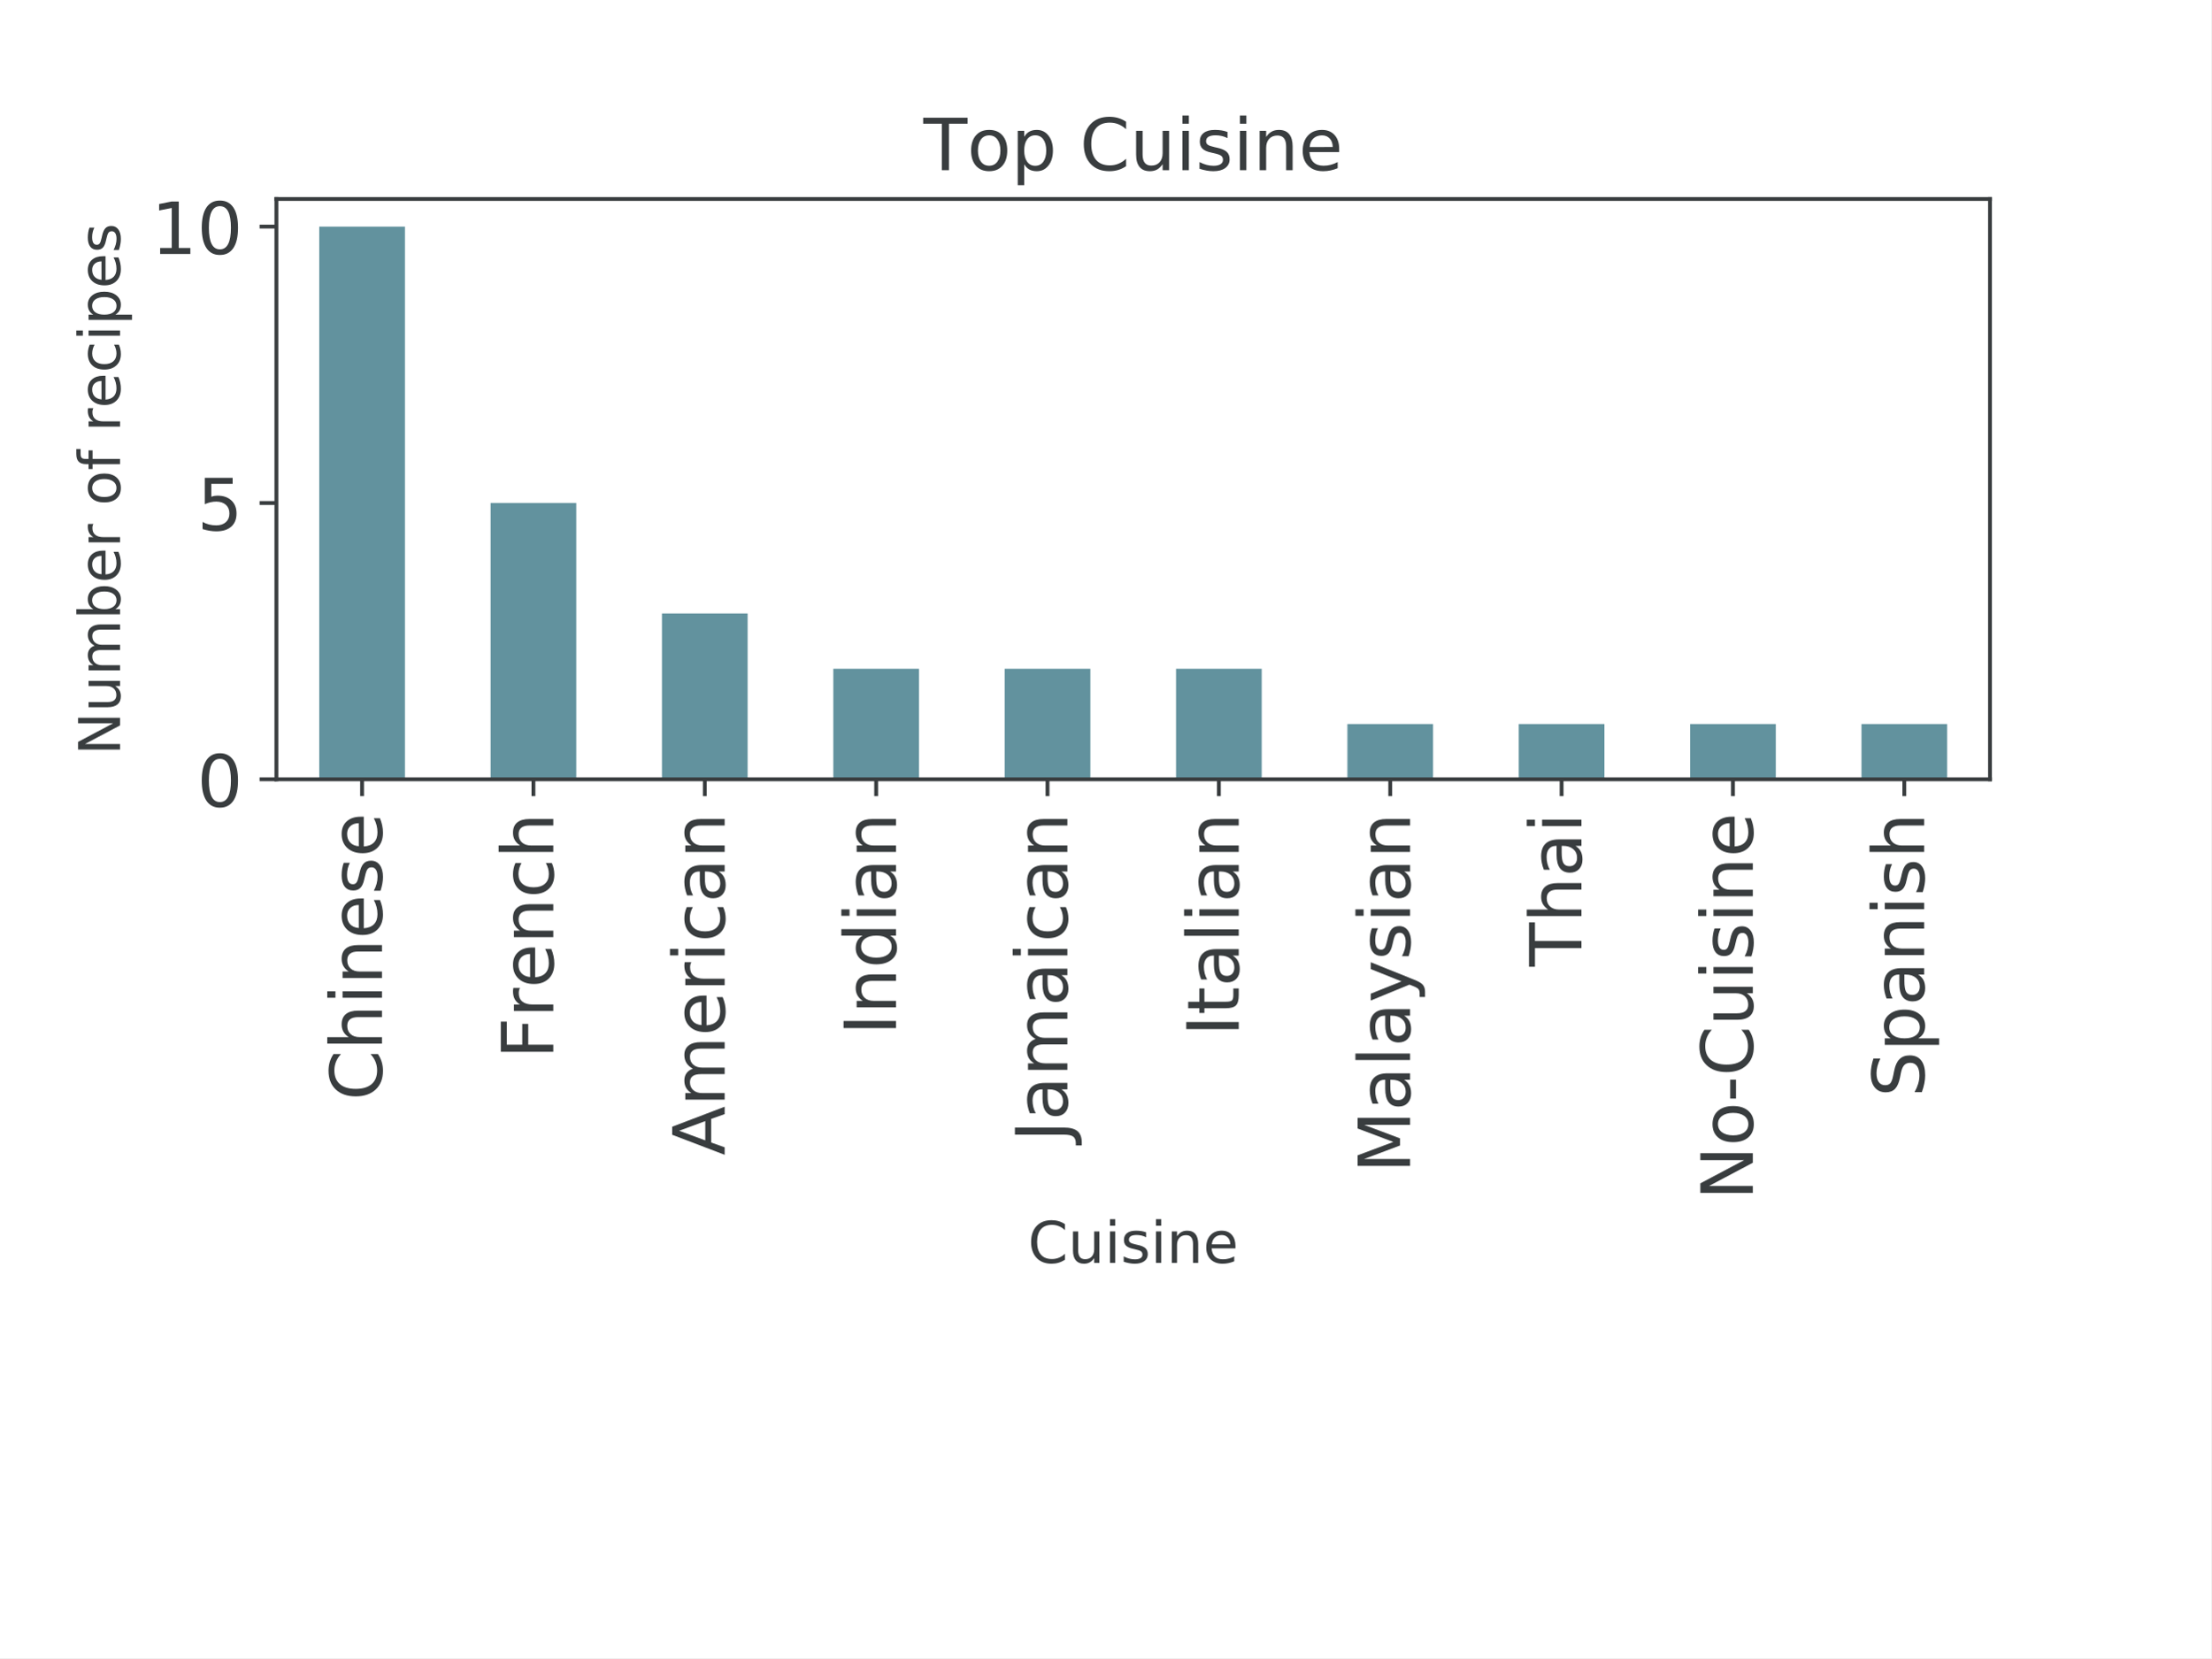
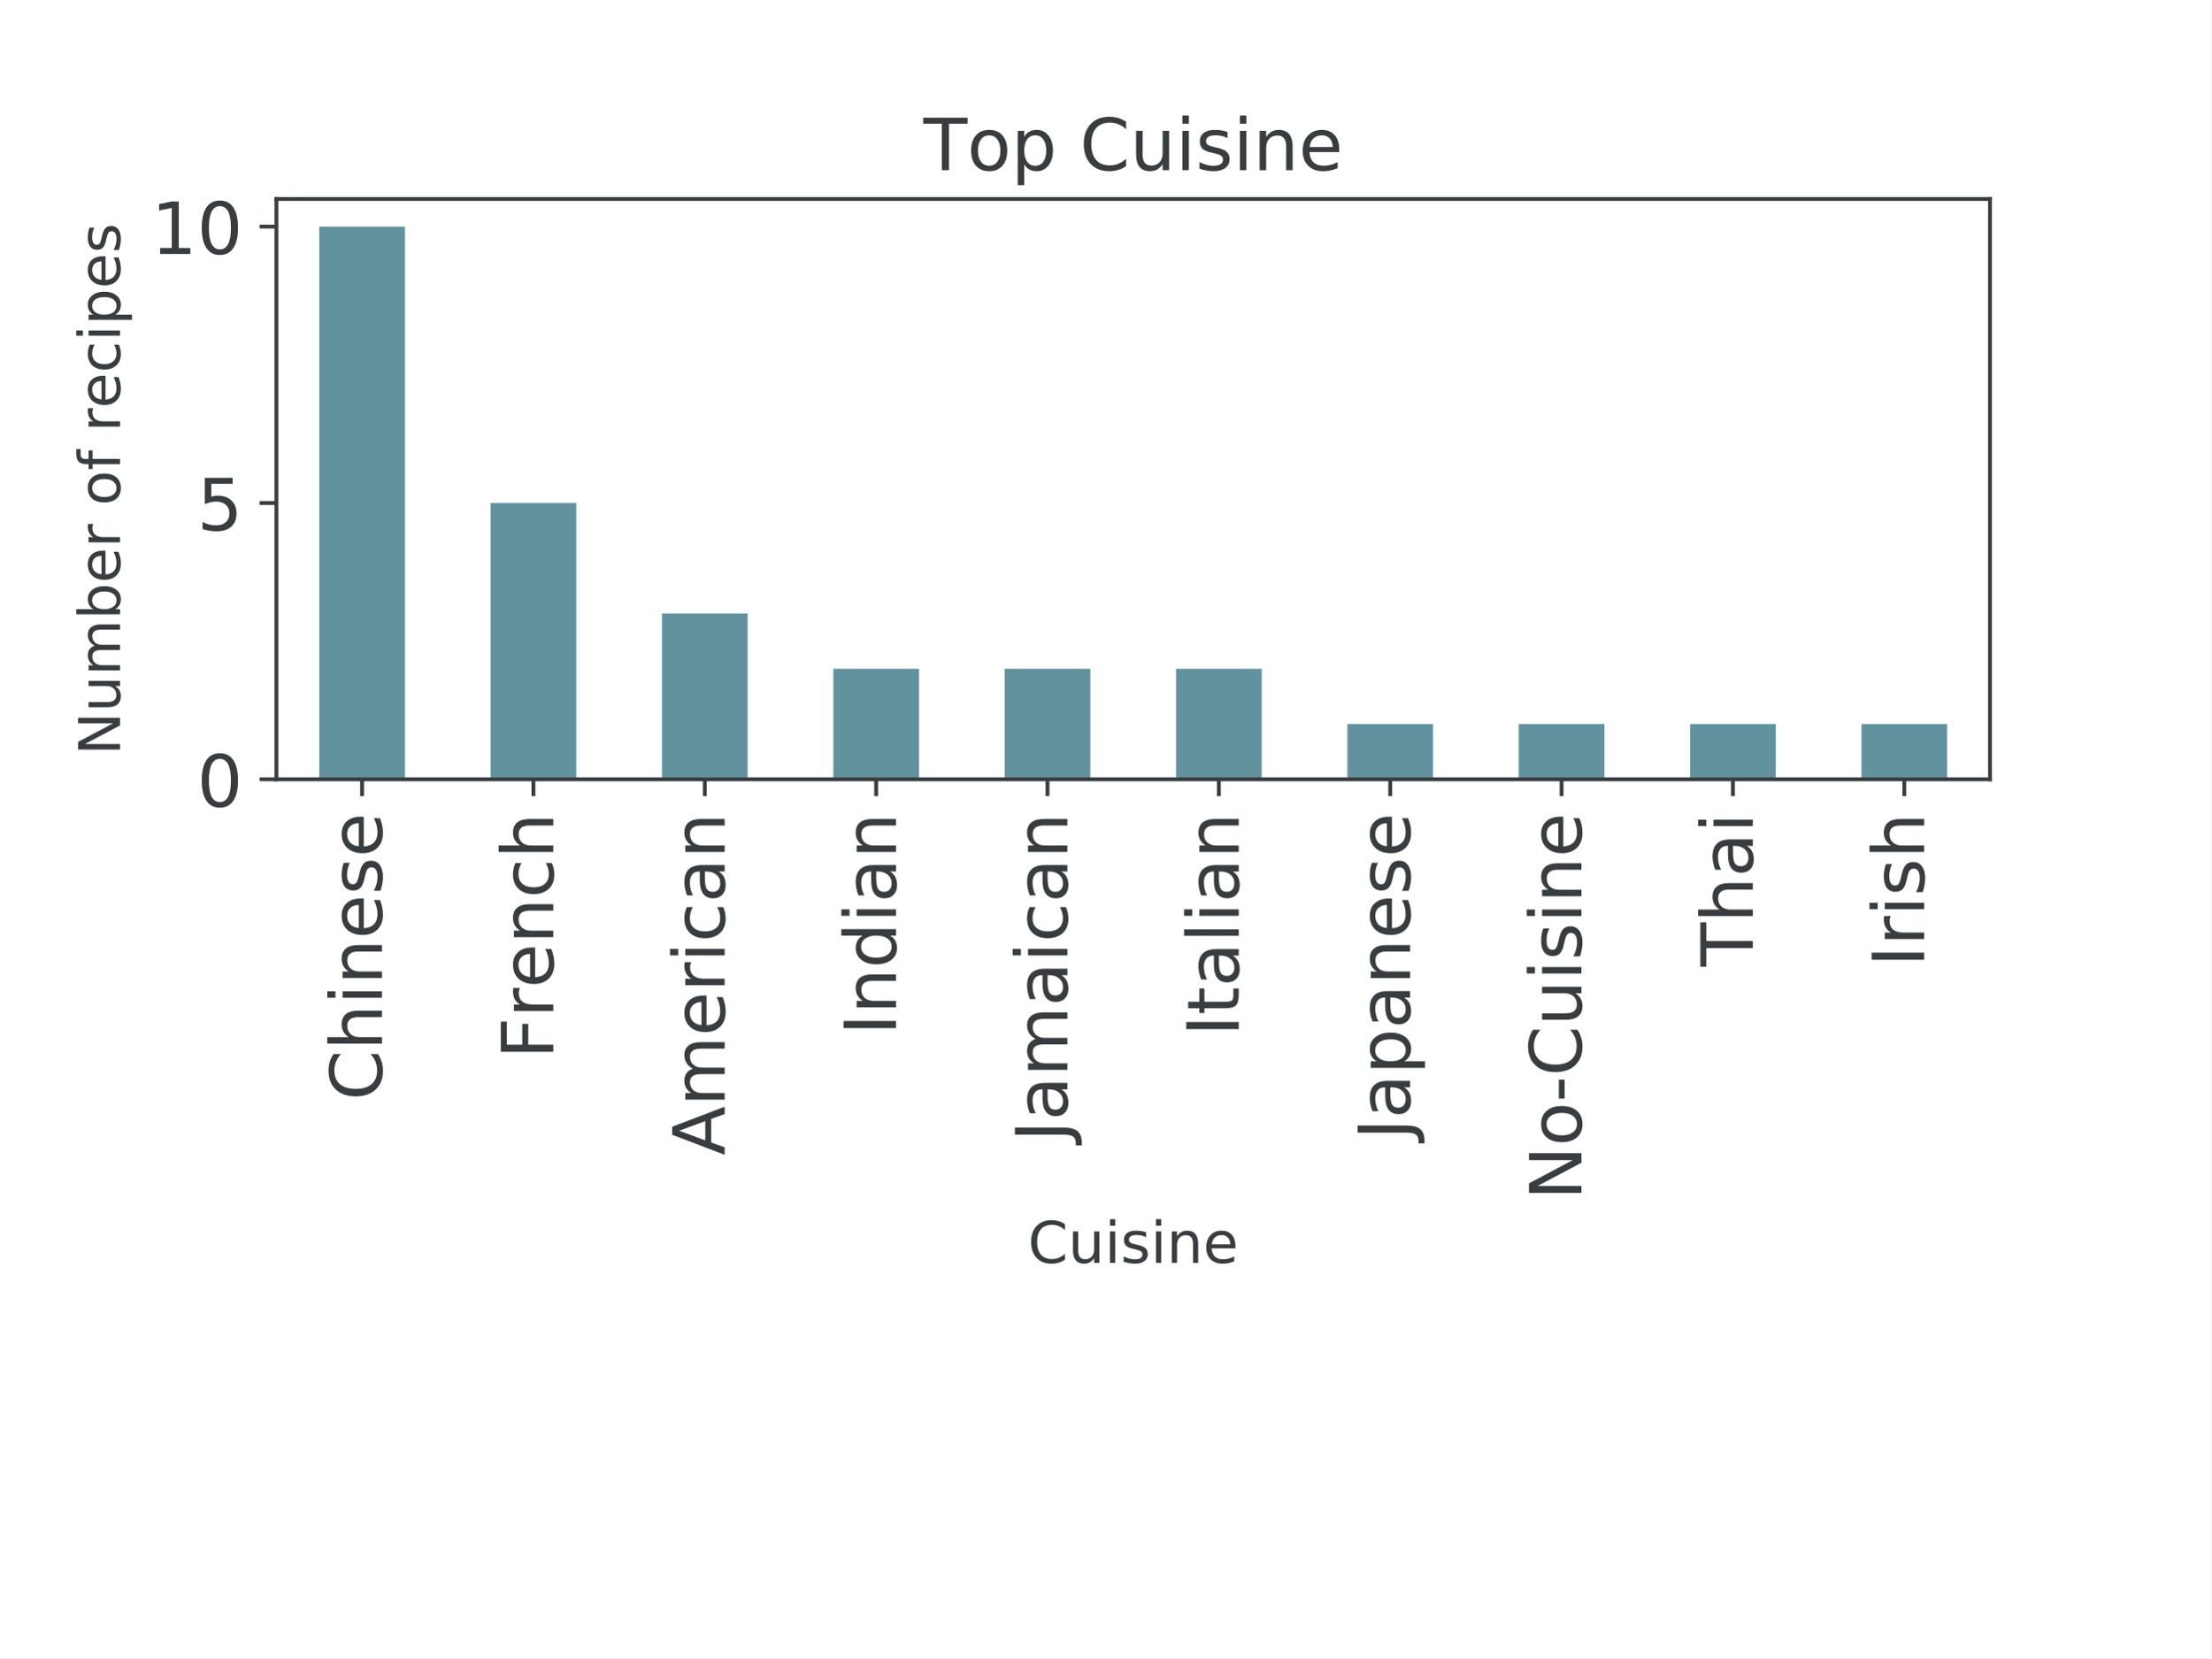
<svg xmlns="http://www.w3.org/2000/svg" xmlns:xlink="http://www.w3.org/1999/xlink" height="345.6pt" version="1.1" viewBox="0 0 460.8 345.6" width="460.8pt">
  <defs>
    <style type="text/css">
*{stroke-linecap:butt;stroke-linejoin:round;}
  </style>
  </defs>
  <g id="figure_1">
    <g id="patch_1">
      <path d="M 0 345.6  L 460.8 345.6  L 460.8 0  L 0 0  z " style="fill:#ffffff;" />
    </g>
    <g id="axes_1">
      <g id="patch_2">
        <path d="M 57.6 162.432  L 414.72 162.432  L 414.72 41.472  L 57.6 41.472  z " style="fill:#ffffff;" />
      </g>
      <g id="patch_3">
-         <path clip-path="url(#pc8b52f3200)" d="M 66.528 162.432  L 84.384 162.432  L 84.384 47.232  L 66.528 47.232  z " style="fill:#62929e;" />
+         <path clip-path="url(#p90fc21fcf1)" d="M 66.528 162.432  L 84.384 162.432  L 84.384 47.232  L 66.528 47.232  z " style="fill:#62929e;" />
      </g>
      <g id="patch_4">
-         <path clip-path="url(#pc8b52f3200)" d="M 102.24 162.432  L 120.096 162.432  L 120.096 104.832  L 102.24 104.832  z " style="fill:#62929e;" />
+         <path clip-path="url(#p90fc21fcf1)" d="M 102.24 162.432  L 120.096 162.432  L 120.096 104.832  L 102.24 104.832  z " style="fill:#62929e;" />
      </g>
      <g id="patch_5">
-         <path clip-path="url(#pc8b52f3200)" d="M 137.952 162.432  L 155.808 162.432  L 155.808 127.872  L 137.952 127.872  z " style="fill:#62929e;" />
+         <path clip-path="url(#p90fc21fcf1)" d="M 137.952 162.432  L 155.808 162.432  L 155.808 127.872  L 137.952 127.872  z " style="fill:#62929e;" />
      </g>
      <g id="patch_6">
-         <path clip-path="url(#pc8b52f3200)" d="M 173.664 162.432  L 191.52 162.432  L 191.52 139.392  L 173.664 139.392  z " style="fill:#62929e;" />
+         <path clip-path="url(#p90fc21fcf1)" d="M 173.664 162.432  L 191.52 162.432  L 191.52 139.392  L 173.664 139.392  z " style="fill:#62929e;" />
      </g>
      <g id="patch_7">
-         <path clip-path="url(#pc8b52f3200)" d="M 209.376 162.432  L 227.232 162.432  L 227.232 139.392  L 209.376 139.392  z " style="fill:#62929e;" />
+         <path clip-path="url(#p90fc21fcf1)" d="M 209.376 162.432  L 227.232 162.432  L 227.232 139.392  L 209.376 139.392  z " style="fill:#62929e;" />
      </g>
      <g id="patch_8">
-         <path clip-path="url(#pc8b52f3200)" d="M 245.088 162.432  L 262.944 162.432  L 262.944 139.392  L 245.088 139.392  z " style="fill:#62929e;" />
+         <path clip-path="url(#p90fc21fcf1)" d="M 245.088 162.432  L 262.944 162.432  L 262.944 139.392  L 245.088 139.392  z " style="fill:#62929e;" />
      </g>
      <g id="patch_9">
-         <path clip-path="url(#pc8b52f3200)" d="M 280.8 162.432  L 298.656 162.432  L 298.656 150.912  L 280.8 150.912  z " style="fill:#62929e;" />
+         <path clip-path="url(#p90fc21fcf1)" d="M 280.8 162.432  L 298.656 162.432  L 298.656 150.912  L 280.8 150.912  z " style="fill:#62929e;" />
      </g>
      <g id="patch_10">
-         <path clip-path="url(#pc8b52f3200)" d="M 316.512 162.432  L 334.368 162.432  L 334.368 150.912  L 316.512 150.912  z " style="fill:#62929e;" />
+         <path clip-path="url(#p90fc21fcf1)" d="M 316.512 162.432  L 334.368 162.432  L 334.368 150.912  L 316.512 150.912  z " style="fill:#62929e;" />
      </g>
      <g id="patch_11">
-         <path clip-path="url(#pc8b52f3200)" d="M 352.224 162.432  L 370.08 162.432  L 370.08 150.912  L 352.224 150.912  z " style="fill:#62929e;" />
+         <path clip-path="url(#p90fc21fcf1)" d="M 352.224 162.432  L 370.08 162.432  L 370.08 150.912  L 352.224 150.912  z " style="fill:#62929e;" />
      </g>
      <g id="patch_12">
-         <path clip-path="url(#pc8b52f3200)" d="M 387.936 162.432  L 405.792 162.432  L 405.792 150.912  L 387.936 150.912  z " style="fill:#62929e;" />
+         <path clip-path="url(#p90fc21fcf1)" d="M 387.936 162.432  L 405.792 162.432  L 405.792 150.912  L 387.936 150.912  z " style="fill:#62929e;" />
      </g>
      <g id="matplotlib.axis_1">
        <g id="xtick_1">
          <g id="line2d_1">
            <defs>
-               <path d="M 0 0  L 0 3.5  " id="m44e8b6ef59" style="stroke:#393d3f;stroke-width:0.8;" />
-             </defs>
-             <g>
-               <use style="fill:#393d3f;stroke:#393d3f;stroke-width:0.8;" x="75.456" xlink:href="#m44e8b6ef59" y="162.432" />
+               <path d="M 0 0  L 0 3.5  " id="m00b65250d8" style="stroke:#393d3f;stroke-width:0.8;" />
+             </defs>
+             <g>
+               <use style="fill:#393d3f;stroke:#393d3f;stroke-width:0.8;" x="75.456" xlink:href="#m00b65250d8" y="162.432" />
            </g>
          </g>
          <g id="text_1">
            <defs>
              <path d="M 64.406 67.281  L 64.406 56.891  Q 59.422 61.531 53.781 63.812  Q 48.141 66.109 41.797 66.109  Q 29.297 66.109 22.656 58.469  Q 16.016 50.828 16.016 36.375  Q 16.016 21.969 22.656 14.328  Q 29.297 6.688 41.797 6.688  Q 48.141 6.688 53.781 8.984  Q 59.422 11.281 64.406 15.922  L 64.406 5.609  Q 59.234 2.094 53.438 0.328  Q 47.656 -1.422 41.219 -1.422  Q 24.656 -1.422 15.125 8.703  Q 5.609 18.844 5.609 36.375  Q 5.609 53.953 15.125 64.078  Q 24.656 74.219 41.219 74.219  Q 47.75 74.219 53.531 72.484  Q 59.328 70.75 64.406 67.281  z " id="DejaVuSans-67" />
              <path d="M 54.891 33.016  L 54.891 0  L 45.906 0  L 45.906 32.719  Q 45.906 40.484 42.875 44.328  Q 39.844 48.188 33.797 48.188  Q 26.516 48.188 22.312 43.547  Q 18.109 38.922 18.109 30.906  L 18.109 0  L 9.078 0  L 9.078 75.984  L 18.109 75.984  L 18.109 46.188  Q 21.344 51.125 25.703 53.562  Q 30.078 56 35.797 56  Q 45.219 56 50.047 50.172  Q 54.891 44.344 54.891 33.016  z " id="DejaVuSans-104" />
              <path d="M 9.422 54.688  L 18.406 54.688  L 18.406 0  L 9.422 0  z M 9.422 75.984  L 18.406 75.984  L 18.406 64.594  L 9.422 64.594  z " id="DejaVuSans-105" />
              <path d="M 54.891 33.016  L 54.891 0  L 45.906 0  L 45.906 32.719  Q 45.906 40.484 42.875 44.328  Q 39.844 48.188 33.797 48.188  Q 26.516 48.188 22.312 43.547  Q 18.109 38.922 18.109 30.906  L 18.109 0  L 9.078 0  L 9.078 54.688  L 18.109 54.688  L 18.109 46.188  Q 21.344 51.125 25.703 53.562  Q 30.078 56 35.797 56  Q 45.219 56 50.047 50.172  Q 54.891 44.344 54.891 33.016  z " id="DejaVuSans-110" />
              <path d="M 56.203 29.594  L 56.203 25.203  L 14.891 25.203  Q 15.484 15.922 20.484 11.062  Q 25.484 6.203 34.422 6.203  Q 39.594 6.203 44.453 7.469  Q 49.312 8.734 54.109 11.281  L 54.109 2.781  Q 49.266 0.734 44.188 -0.344  Q 39.109 -1.422 33.891 -1.422  Q 20.797 -1.422 13.156 6.188  Q 5.516 13.812 5.516 26.812  Q 5.516 40.234 12.766 48.109  Q 20.016 56 32.328 56  Q 43.359 56 49.781 48.891  Q 56.203 41.797 56.203 29.594  z M 47.219 32.234  Q 47.125 39.594 43.094 43.984  Q 39.062 48.391 32.422 48.391  Q 24.906 48.391 20.391 44.141  Q 15.875 39.891 15.188 32.172  z " id="DejaVuSans-101" />
              <path d="M 44.281 53.078  L 44.281 44.578  Q 40.484 46.531 36.375 47.5  Q 32.281 48.484 27.875 48.484  Q 21.188 48.484 17.844 46.438  Q 14.5 44.391 14.5 40.281  Q 14.5 37.156 16.891 35.375  Q 19.281 33.594 26.516 31.984  L 29.594 31.297  Q 39.156 29.25 43.188 25.516  Q 47.219 21.781 47.219 15.094  Q 47.219 7.469 41.188 3.016  Q 35.156 -1.422 24.609 -1.422  Q 20.219 -1.422 15.453 -0.562  Q 10.688 0.297 5.422 2  L 5.422 11.281  Q 10.406 8.688 15.234 7.391  Q 20.062 6.109 24.812 6.109  Q 31.156 6.109 34.562 8.281  Q 37.984 10.453 37.984 14.406  Q 37.984 18.062 35.516 20.016  Q 33.062 21.969 24.703 23.781  L 21.578 24.516  Q 13.234 26.266 9.516 29.906  Q 5.812 33.547 5.812 39.891  Q 5.812 47.609 11.281 51.797  Q 16.75 56 26.812 56  Q 31.781 56 36.172 55.266  Q 40.578 54.547 44.281 53.078  z " id="DejaVuSans-115" />
            </defs>
            <g style="fill:#393d3f;" transform="translate(79.59506 229.3593)rotate(-90)scale(0.15 -0.15)">
              <use xlink:href="#DejaVuSans-67" />
              <use x="69.824" xlink:href="#DejaVuSans-104" />
              <use x="133.203" xlink:href="#DejaVuSans-105" />
              <use x="160.986" xlink:href="#DejaVuSans-110" />
              <use x="224.365" xlink:href="#DejaVuSans-101" />
              <use x="285.889" xlink:href="#DejaVuSans-115" />
              <use x="337.988" xlink:href="#DejaVuSans-101" />
            </g>
          </g>
        </g>
        <g id="xtick_2">
          <g id="line2d_2">
            <g>
-               <use style="fill:#393d3f;stroke:#393d3f;stroke-width:0.8;" x="111.168" xlink:href="#m44e8b6ef59" y="162.432" />
+               <use style="fill:#393d3f;stroke:#393d3f;stroke-width:0.8;" x="111.168" xlink:href="#m00b65250d8" y="162.432" />
            </g>
          </g>
          <g id="text_2">
            <defs>
              <path d="M 9.812 72.906  L 51.703 72.906  L 51.703 64.594  L 19.672 64.594  L 19.672 43.109  L 48.578 43.109  L 48.578 34.812  L 19.672 34.812  L 19.672 0  L 9.812 0  z " id="DejaVuSans-70" />
              <path d="M 41.109 46.297  Q 39.594 47.172 37.812 47.578  Q 36.031 48 33.891 48  Q 26.266 48 22.188 43.047  Q 18.109 38.094 18.109 28.812  L 18.109 0  L 9.078 0  L 9.078 54.688  L 18.109 54.688  L 18.109 46.188  Q 20.953 51.172 25.484 53.578  Q 30.031 56 36.531 56  Q 37.453 56 38.578 55.875  Q 39.703 55.766 41.062 55.516  z " id="DejaVuSans-114" />
              <path d="M 48.781 52.594  L 48.781 44.188  Q 44.969 46.297 41.141 47.344  Q 37.312 48.391 33.406 48.391  Q 24.656 48.391 19.812 42.844  Q 14.984 37.312 14.984 27.297  Q 14.984 17.281 19.812 11.734  Q 24.656 6.203 33.406 6.203  Q 37.312 6.203 41.141 7.25  Q 44.969 8.297 48.781 10.406  L 48.781 2.094  Q 45.016 0.344 40.984 -0.531  Q 36.969 -1.422 32.422 -1.422  Q 20.062 -1.422 12.781 6.344  Q 5.516 14.109 5.516 27.297  Q 5.516 40.672 12.859 48.328  Q 20.219 56 33.016 56  Q 37.156 56 41.109 55.141  Q 45.062 54.297 48.781 52.594  z " id="DejaVuSans-99" />
            </defs>
            <g style="fill:#393d3f;" transform="translate(115.3071 220.6945)rotate(-90)scale(0.15 -0.15)">
              <use xlink:href="#DejaVuSans-70" />
              <use x="57.41" xlink:href="#DejaVuSans-114" />
              <use x="98.492" xlink:href="#DejaVuSans-101" />
              <use x="160.016" xlink:href="#DejaVuSans-110" />
              <use x="223.395" xlink:href="#DejaVuSans-99" />
              <use x="278.375" xlink:href="#DejaVuSans-104" />
            </g>
          </g>
        </g>
        <g id="xtick_3">
          <g id="line2d_3">
            <g>
-               <use style="fill:#393d3f;stroke:#393d3f;stroke-width:0.8;" x="146.88" xlink:href="#m44e8b6ef59" y="162.432" />
+               <use style="fill:#393d3f;stroke:#393d3f;stroke-width:0.8;" x="146.88" xlink:href="#m00b65250d8" y="162.432" />
            </g>
          </g>
          <g id="text_3">
            <defs>
              <path d="M 34.188 63.188  L 20.797 26.906  L 47.609 26.906  z M 28.609 72.906  L 39.797 72.906  L 67.578 0  L 57.328 0  L 50.688 18.703  L 17.828 18.703  L 11.188 0  L 0.781 0  z " id="DejaVuSans-65" />
              <path d="M 52 44.188  Q 55.375 50.25 60.062 53.125  Q 64.75 56 71.094 56  Q 79.641 56 84.281 50.016  Q 88.922 44.047 88.922 33.016  L 88.922 0  L 79.891 0  L 79.891 32.719  Q 79.891 40.578 77.094 44.375  Q 74.312 48.188 68.609 48.188  Q 61.625 48.188 57.562 43.547  Q 53.516 38.922 53.516 30.906  L 53.516 0  L 44.484 0  L 44.484 32.719  Q 44.484 40.625 41.703 44.406  Q 38.922 48.188 33.109 48.188  Q 26.219 48.188 22.156 43.531  Q 18.109 38.875 18.109 30.906  L 18.109 0  L 9.078 0  L 9.078 54.688  L 18.109 54.688  L 18.109 46.188  Q 21.188 51.219 25.484 53.609  Q 29.781 56 35.688 56  Q 41.656 56 45.828 52.969  Q 50 49.953 52 44.188  z " id="DejaVuSans-109" />
              <path d="M 34.281 27.484  Q 23.391 27.484 19.188 25  Q 14.984 22.516 14.984 16.5  Q 14.984 11.719 18.141 8.906  Q 21.297 6.109 26.703 6.109  Q 34.188 6.109 38.703 11.406  Q 43.219 16.703 43.219 25.484  L 43.219 27.484  z M 52.203 31.203  L 52.203 0  L 43.219 0  L 43.219 8.297  Q 40.141 3.328 35.547 0.953  Q 30.953 -1.422 24.312 -1.422  Q 15.922 -1.422 10.953 3.297  Q 6 8.016 6 15.922  Q 6 25.141 12.172 29.828  Q 18.359 34.516 30.609 34.516  L 43.219 34.516  L 43.219 35.406  Q 43.219 41.609 39.141 45  Q 35.062 48.391 27.688 48.391  Q 23 48.391 18.547 47.266  Q 14.109 46.141 10.016 43.891  L 10.016 52.203  Q 14.938 54.109 19.578 55.047  Q 24.219 56 28.609 56  Q 40.484 56 46.344 49.844  Q 52.203 43.703 52.203 31.203  z " id="DejaVuSans-97" />
            </defs>
            <g style="fill:#393d3f;" transform="translate(151.0191 240.8133)rotate(-90)scale(0.15 -0.15)">
              <use xlink:href="#DejaVuSans-65" />
              <use x="68.408" xlink:href="#DejaVuSans-109" />
              <use x="165.82" xlink:href="#DejaVuSans-101" />
              <use x="227.344" xlink:href="#DejaVuSans-114" />
              <use x="268.457" xlink:href="#DejaVuSans-105" />
              <use x="296.24" xlink:href="#DejaVuSans-99" />
              <use x="351.221" xlink:href="#DejaVuSans-97" />
              <use x="412.5" xlink:href="#DejaVuSans-110" />
            </g>
          </g>
        </g>
        <g id="xtick_4">
          <g id="line2d_4">
            <g>
-               <use style="fill:#393d3f;stroke:#393d3f;stroke-width:0.8;" x="182.592" xlink:href="#m44e8b6ef59" y="162.432" />
+               <use style="fill:#393d3f;stroke:#393d3f;stroke-width:0.8;" x="182.592" xlink:href="#m00b65250d8" y="162.432" />
            </g>
          </g>
          <g id="text_4">
            <defs>
              <path d="M 9.812 72.906  L 19.672 72.906  L 19.672 0  L 9.812 0  z " id="DejaVuSans-73" />
              <path d="M 45.406 46.391  L 45.406 75.984  L 54.391 75.984  L 54.391 0  L 45.406 0  L 45.406 8.203  Q 42.578 3.328 38.25 0.953  Q 33.938 -1.422 27.875 -1.422  Q 17.969 -1.422 11.734 6.484  Q 5.516 14.406 5.516 27.297  Q 5.516 40.188 11.734 48.094  Q 17.969 56 27.875 56  Q 33.938 56 38.25 53.625  Q 42.578 51.266 45.406 46.391  z M 14.797 27.297  Q 14.797 17.391 18.875 11.75  Q 22.953 6.109 30.078 6.109  Q 37.203 6.109 41.297 11.75  Q 45.406 17.391 45.406 27.297  Q 45.406 37.203 41.297 42.844  Q 37.203 48.484 30.078 48.484  Q 22.953 48.484 18.875 42.844  Q 14.797 37.203 14.797 27.297  z " id="DejaVuSans-100" />
            </defs>
            <g style="fill:#393d3f;" transform="translate(186.7311 215.7515)rotate(-90)scale(0.15 -0.15)">
              <use xlink:href="#DejaVuSans-73" />
              <use x="29.492" xlink:href="#DejaVuSans-110" />
              <use x="92.871" xlink:href="#DejaVuSans-100" />
              <use x="156.348" xlink:href="#DejaVuSans-105" />
              <use x="184.131" xlink:href="#DejaVuSans-97" />
              <use x="245.41" xlink:href="#DejaVuSans-110" />
            </g>
          </g>
        </g>
        <g id="xtick_5">
          <g id="line2d_5">
            <g>
-               <use style="fill:#393d3f;stroke:#393d3f;stroke-width:0.8;" x="218.304" xlink:href="#m44e8b6ef59" y="162.432" />
+               <use style="fill:#393d3f;stroke:#393d3f;stroke-width:0.8;" x="218.304" xlink:href="#m00b65250d8" y="162.432" />
            </g>
          </g>
          <g id="text_5">
            <defs>
              <path d="M 9.812 72.906  L 19.672 72.906  L 19.672 5.078  Q 19.672 -8.109 14.672 -14.062  Q 9.672 -20.016 -1.422 -20.016  L -5.172 -20.016  L -5.172 -11.719  L -2.094 -11.719  Q 4.438 -11.719 7.125 -8.047  Q 9.812 -4.391 9.812 5.078  z " id="DejaVuSans-74" />
            </defs>
            <g style="fill:#393d3f;" transform="translate(222.4431 237.9656)rotate(-90)scale(0.15 -0.15)">
              <use xlink:href="#DejaVuSans-74" />
              <use x="29.492" xlink:href="#DejaVuSans-97" />
              <use x="90.771" xlink:href="#DejaVuSans-109" />
              <use x="188.184" xlink:href="#DejaVuSans-97" />
              <use x="249.463" xlink:href="#DejaVuSans-105" />
              <use x="277.246" xlink:href="#DejaVuSans-99" />
              <use x="332.227" xlink:href="#DejaVuSans-97" />
              <use x="393.506" xlink:href="#DejaVuSans-110" />
            </g>
          </g>
        </g>
        <g id="xtick_6">
          <g id="line2d_6">
            <g>
-               <use style="fill:#393d3f;stroke:#393d3f;stroke-width:0.8;" x="254.016" xlink:href="#m44e8b6ef59" y="162.432" />
+               <use style="fill:#393d3f;stroke:#393d3f;stroke-width:0.8;" x="254.016" xlink:href="#m00b65250d8" y="162.432" />
            </g>
          </g>
          <g id="text_6">
            <defs>
              <path d="M 18.312 70.219  L 18.312 54.688  L 36.812 54.688  L 36.812 47.703  L 18.312 47.703  L 18.312 18.016  Q 18.312 11.328 20.141 9.422  Q 21.969 7.516 27.594 7.516  L 36.812 7.516  L 36.812 0  L 27.594 0  Q 17.188 0 13.234 3.875  Q 9.281 7.766 9.281 18.016  L 9.281 47.703  L 2.688 47.703  L 2.688 54.688  L 9.281 54.688  L 9.281 70.219  z " id="DejaVuSans-116" />
              <path d="M 9.422 75.984  L 18.406 75.984  L 18.406 0  L 9.422 0  z " id="DejaVuSans-108" />
            </defs>
            <g style="fill:#393d3f;" transform="translate(258.1551 215.9625)rotate(-90)scale(0.15 -0.15)">
              <use xlink:href="#DejaVuSans-73" />
              <use x="29.492" xlink:href="#DejaVuSans-116" />
              <use x="68.701" xlink:href="#DejaVuSans-97" />
              <use x="129.98" xlink:href="#DejaVuSans-108" />
              <use x="157.764" xlink:href="#DejaVuSans-105" />
              <use x="185.547" xlink:href="#DejaVuSans-97" />
              <use x="246.826" xlink:href="#DejaVuSans-110" />
            </g>
          </g>
        </g>
        <g id="xtick_7">
          <g id="line2d_7">
            <g>
-               <use style="fill:#393d3f;stroke:#393d3f;stroke-width:0.8;" x="289.728" xlink:href="#m44e8b6ef59" y="162.432" />
+               <use style="fill:#393d3f;stroke:#393d3f;stroke-width:0.8;" x="289.728" xlink:href="#m00b65250d8" y="162.432" />
            </g>
          </g>
          <g id="text_7">
            <defs>
-               <path d="M 9.812 72.906  L 24.516 72.906  L 43.109 23.297  L 61.812 72.906  L 76.516 72.906  L 76.516 0  L 66.891 0  L 66.891 64.016  L 48.094 14.016  L 38.188 14.016  L 19.391 64.016  L 19.391 0  L 9.812 0  z " id="DejaVuSans-77" />
-               <path d="M 32.172 -5.078  Q 28.375 -14.844 24.75 -17.812  Q 21.141 -20.797 15.094 -20.797  L 7.906 -20.797  L 7.906 -13.281  L 13.188 -13.281  Q 16.891 -13.281 18.938 -11.516  Q 21 -9.766 23.484 -3.219  L 25.094 0.875  L 2.984 54.688  L 12.5 54.688  L 29.594 11.922  L 46.688 54.688  L 56.203 54.688  z " id="DejaVuSans-121" />
-             </defs>
-             <g style="fill:#393d3f;" transform="translate(293.8671 244.4836)rotate(-90)scale(0.15 -0.15)">
-               <use xlink:href="#DejaVuSans-77" />
-               <use x="86.279" xlink:href="#DejaVuSans-97" />
-               <use x="147.559" xlink:href="#DejaVuSans-108" />
-               <use x="175.342" xlink:href="#DejaVuSans-97" />
-               <use x="236.621" xlink:href="#DejaVuSans-121" />
-               <use x="295.801" xlink:href="#DejaVuSans-115" />
-               <use x="347.9" xlink:href="#DejaVuSans-105" />
-               <use x="375.684" xlink:href="#DejaVuSans-97" />
-               <use x="436.963" xlink:href="#DejaVuSans-110" />
+               <path d="M 18.109 8.203  L 18.109 -20.797  L 9.078 -20.797  L 9.078 54.688  L 18.109 54.688  L 18.109 46.391  Q 20.953 51.266 25.266 53.625  Q 29.594 56 35.594 56  Q 45.562 56 51.781 48.094  Q 58.016 40.188 58.016 27.297  Q 58.016 14.406 51.781 6.484  Q 45.562 -1.422 35.594 -1.422  Q 29.594 -1.422 25.266 0.953  Q 20.953 3.328 18.109 8.203  z M 48.688 27.297  Q 48.688 37.203 44.609 42.844  Q 40.531 48.484 33.406 48.484  Q 26.266 48.484 22.188 42.844  Q 18.109 37.203 18.109 27.297  Q 18.109 17.391 22.188 11.75  Q 26.266 6.109 33.406 6.109  Q 40.531 6.109 44.609 11.75  Q 48.688 17.391 48.688 27.297  z " id="DejaVuSans-112" />
+             </defs>
+             <g style="fill:#393d3f;" transform="translate(293.8671 237.5437)rotate(-90)scale(0.15 -0.15)">
+               <use xlink:href="#DejaVuSans-74" />
+               <use x="29.492" xlink:href="#DejaVuSans-97" />
+               <use x="90.771" xlink:href="#DejaVuSans-112" />
+               <use x="154.248" xlink:href="#DejaVuSans-97" />
+               <use x="215.527" xlink:href="#DejaVuSans-110" />
+               <use x="278.906" xlink:href="#DejaVuSans-101" />
+               <use x="340.43" xlink:href="#DejaVuSans-115" />
+               <use x="392.529" xlink:href="#DejaVuSans-101" />
            </g>
          </g>
        </g>
        <g id="xtick_8">
          <g id="line2d_8">
            <g>
-               <use style="fill:#393d3f;stroke:#393d3f;stroke-width:0.8;" x="325.44" xlink:href="#m44e8b6ef59" y="162.432" />
+               <use style="fill:#393d3f;stroke:#393d3f;stroke-width:0.8;" x="325.44" xlink:href="#m00b65250d8" y="162.432" />
            </g>
          </g>
          <g id="text_8">
-             <defs>
-               <path d="M -0.297 72.906  L 61.375 72.906  L 61.375 64.594  L 35.5 64.594  L 35.5 0  L 25.594 0  L 25.594 64.594  L -0.297 64.594  z " id="DejaVuSans-84" />
-             </defs>
-             <g style="fill:#393d3f;" transform="translate(329.5791 201.4593)rotate(-90)scale(0.15 -0.15)">
-               <use xlink:href="#DejaVuSans-84" />
-               <use x="61.084" xlink:href="#DejaVuSans-104" />
-               <use x="124.463" xlink:href="#DejaVuSans-97" />
-               <use x="185.742" xlink:href="#DejaVuSans-105" />
-             </g>
-           </g>
-         </g>
-         <g id="xtick_9">
-           <g id="line2d_9">
-             <g>
-               <use style="fill:#393d3f;stroke:#393d3f;stroke-width:0.8;" x="361.152" xlink:href="#m44e8b6ef59" y="162.432" />
-             </g>
-           </g>
-           <g id="text_9">
            <defs>
              <path d="M 9.812 72.906  L 23.094 72.906  L 55.422 11.922  L 55.422 72.906  L 64.984 72.906  L 64.984 0  L 51.703 0  L 19.391 60.984  L 19.391 0  L 9.812 0  z " id="DejaVuSans-78" />
              <path d="M 30.609 48.391  Q 23.391 48.391 19.188 42.75  Q 14.984 37.109 14.984 27.297  Q 14.984 17.484 19.156 11.844  Q 23.344 6.203 30.609 6.203  Q 37.797 6.203 41.984 11.859  Q 46.188 17.531 46.188 27.297  Q 46.188 37.016 41.984 42.703  Q 37.797 48.391 30.609 48.391  z M 30.609 56  Q 42.328 56 49.016 48.375  Q 55.719 40.766 55.719 27.297  Q 55.719 13.875 49.016 6.219  Q 42.328 -1.422 30.609 -1.422  Q 18.844 -1.422 12.172 6.219  Q 5.516 13.875 5.516 27.297  Q 5.516 40.766 12.172 48.375  Q 18.844 56 30.609 56  z " id="DejaVuSans-111" />
              <path d="M 4.891 31.391  L 31.203 31.391  L 31.203 23.391  L 4.891 23.391  z " id="DejaVuSans-45" />
              <path d="M 8.5 21.578  L 8.5 54.688  L 17.484 54.688  L 17.484 21.922  Q 17.484 14.156 20.5 10.266  Q 23.531 6.391 29.594 6.391  Q 36.859 6.391 41.078 11.031  Q 45.312 15.672 45.312 23.688  L 45.312 54.688  L 54.297 54.688  L 54.297 0  L 45.312 0  L 45.312 8.406  Q 42.047 3.422 37.719 1  Q 33.406 -1.422 27.688 -1.422  Q 18.266 -1.422 13.375 4.438  Q 8.5 10.297 8.5 21.578  z M 31.109 56  z " id="DejaVuSans-117" />
            </defs>
-             <g style="fill:#393d3f;" transform="translate(365.2911 250.1109)rotate(-90)scale(0.15 -0.15)">
+             <g style="fill:#393d3f;" transform="translate(329.5791 250.1109)rotate(-90)scale(0.15 -0.15)">
              <use xlink:href="#DejaVuSans-78" />
              <use x="74.805" xlink:href="#DejaVuSans-111" />
              <use x="136.002" xlink:href="#DejaVuSans-45" />
              <use x="172.086" xlink:href="#DejaVuSans-67" />
              <use x="241.91" xlink:href="#DejaVuSans-117" />
              <use x="305.289" xlink:href="#DejaVuSans-105" />
              <use x="333.072" xlink:href="#DejaVuSans-115" />
              <use x="385.172" xlink:href="#DejaVuSans-105" />
              <use x="412.955" xlink:href="#DejaVuSans-110" />
              <use x="476.334" xlink:href="#DejaVuSans-101" />
            </g>
          </g>
        </g>
+         <g id="xtick_9">
+           <g id="line2d_9">
+             <g>
+               <use style="fill:#393d3f;stroke:#393d3f;stroke-width:0.8;" x="361.152" xlink:href="#m00b65250d8" y="162.432" />
+             </g>
+           </g>
+           <g id="text_9">
+             <defs>
+               <path d="M -0.297 72.906  L 61.375 72.906  L 61.375 64.594  L 35.5 64.594  L 35.5 0  L 25.594 0  L 25.594 64.594  L -0.297 64.594  z " id="DejaVuSans-84" />
+             </defs>
+             <g style="fill:#393d3f;" transform="translate(365.2911 201.4593)rotate(-90)scale(0.15 -0.15)">
+               <use xlink:href="#DejaVuSans-84" />
+               <use x="61.084" xlink:href="#DejaVuSans-104" />
+               <use x="124.463" xlink:href="#DejaVuSans-97" />
+               <use x="185.742" xlink:href="#DejaVuSans-105" />
+             </g>
+           </g>
+         </g>
        <g id="xtick_10">
          <g id="line2d_10">
            <g>
-               <use style="fill:#393d3f;stroke:#393d3f;stroke-width:0.8;" x="396.864" xlink:href="#m44e8b6ef59" y="162.432" />
+               <use style="fill:#393d3f;stroke:#393d3f;stroke-width:0.8;" x="396.864" xlink:href="#m00b65250d8" y="162.432" />
            </g>
          </g>
          <g id="text_10">
-             <defs>
-               <path d="M 53.516 70.516  L 53.516 60.891  Q 47.906 63.578 42.922 64.891  Q 37.938 66.219 33.297 66.219  Q 25.25 66.219 20.875 63.094  Q 16.5 59.969 16.5 54.203  Q 16.5 49.359 19.406 46.891  Q 22.312 44.438 30.422 42.922  L 36.375 41.703  Q 47.406 39.594 52.656 34.297  Q 57.906 29 57.906 20.125  Q 57.906 9.516 50.797 4.047  Q 43.703 -1.422 29.984 -1.422  Q 24.812 -1.422 18.969 -0.25  Q 13.141 0.922 6.891 3.219  L 6.891 13.375  Q 12.891 10.016 18.656 8.297  Q 24.422 6.594 29.984 6.594  Q 38.422 6.594 43.016 9.906  Q 47.609 13.234 47.609 19.391  Q 47.609 24.75 44.312 27.781  Q 41.016 30.812 33.5 32.328  L 27.484 33.5  Q 16.453 35.688 11.516 40.375  Q 6.594 45.062 6.594 53.422  Q 6.594 63.094 13.406 68.656  Q 20.219 74.219 32.172 74.219  Q 37.312 74.219 42.625 73.281  Q 47.953 72.359 53.516 70.516  z " id="DejaVuSans-83" />
-               <path d="M 18.109 8.203  L 18.109 -20.797  L 9.078 -20.797  L 9.078 54.688  L 18.109 54.688  L 18.109 46.391  Q 20.953 51.266 25.266 53.625  Q 29.594 56 35.594 56  Q 45.562 56 51.781 48.094  Q 58.016 40.188 58.016 27.297  Q 58.016 14.406 51.781 6.484  Q 45.562 -1.422 35.594 -1.422  Q 29.594 -1.422 25.266 0.953  Q 20.953 3.328 18.109 8.203  z M 48.688 27.297  Q 48.688 37.203 44.609 42.844  Q 40.531 48.484 33.406 48.484  Q 26.266 48.484 22.188 42.844  Q 18.109 37.203 18.109 27.297  Q 18.109 17.391 22.188 11.75  Q 26.266 6.109 33.406 6.109  Q 40.531 6.109 44.609 11.75  Q 48.688 17.391 48.688 27.297  z " id="DejaVuSans-112" />
-             </defs>
-             <g style="fill:#393d3f;" transform="translate(401.0031 228.6633)rotate(-90)scale(0.15 -0.15)">
-               <use xlink:href="#DejaVuSans-83" />
-               <use x="63.477" xlink:href="#DejaVuSans-112" />
-               <use x="126.953" xlink:href="#DejaVuSans-97" />
-               <use x="188.232" xlink:href="#DejaVuSans-110" />
-               <use x="251.611" xlink:href="#DejaVuSans-105" />
-               <use x="279.395" xlink:href="#DejaVuSans-115" />
-               <use x="331.494" xlink:href="#DejaVuSans-104" />
+             <g style="fill:#393d3f;" transform="translate(401.0031 201.5109)rotate(-90)scale(0.15 -0.15)">
+               <use xlink:href="#DejaVuSans-73" />
+               <use x="29.492" xlink:href="#DejaVuSans-114" />
+               <use x="70.605" xlink:href="#DejaVuSans-105" />
+               <use x="98.389" xlink:href="#DejaVuSans-115" />
+               <use x="150.488" xlink:href="#DejaVuSans-104" />
            </g>
          </g>
        </g>
        <g id="text_11">
          <g style="fill:#393d3f;" transform="translate(214.2141 263.229)scale(0.12 -0.12)">
            <use xlink:href="#DejaVuSans-67" />
            <use x="69.824" xlink:href="#DejaVuSans-117" />
            <use x="133.203" xlink:href="#DejaVuSans-105" />
            <use x="160.986" xlink:href="#DejaVuSans-115" />
            <use x="213.086" xlink:href="#DejaVuSans-105" />
            <use x="240.869" xlink:href="#DejaVuSans-110" />
            <use x="304.248" xlink:href="#DejaVuSans-101" />
          </g>
        </g>
      </g>
      <g id="matplotlib.axis_2">
        <g id="ytick_1">
          <g id="line2d_11">
            <defs>
-               <path d="M 0 0  L -3.5 0  " id="meabc1ac03a" style="stroke:#393d3f;stroke-width:0.8;" />
-             </defs>
-             <g>
-               <use style="fill:#393d3f;stroke:#393d3f;stroke-width:0.8;" x="57.6" xlink:href="#meabc1ac03a" y="162.432" />
+               <path d="M 0 0  L -3.5 0  " id="m08451dfa76" style="stroke:#393d3f;stroke-width:0.8;" />
+             </defs>
+             <g>
+               <use style="fill:#393d3f;stroke:#393d3f;stroke-width:0.8;" x="57.6" xlink:href="#m08451dfa76" y="162.432" />
            </g>
          </g>
          <g id="text_12">
            <defs>
              <path d="M 31.781 66.406  Q 24.172 66.406 20.328 58.906  Q 16.5 51.422 16.5 36.375  Q 16.5 21.391 20.328 13.891  Q 24.172 6.391 31.781 6.391  Q 39.453 6.391 43.281 13.891  Q 47.125 21.391 47.125 36.375  Q 47.125 51.422 43.281 58.906  Q 39.453 66.406 31.781 66.406  z M 31.781 74.219  Q 44.047 74.219 50.516 64.516  Q 56.984 54.828 56.984 36.375  Q 56.984 17.969 50.516 8.266  Q 44.047 -1.422 31.781 -1.422  Q 19.531 -1.422 13.062 8.266  Q 6.594 17.969 6.594 36.375  Q 6.594 54.828 13.062 64.516  Q 19.531 74.219 31.781 74.219  z " id="DejaVuSans-48" />
            </defs>
            <g style="fill:#393d3f;" transform="translate(41.05625 168.1308)scale(0.15 -0.15)">
              <use xlink:href="#DejaVuSans-48" />
            </g>
          </g>
        </g>
        <g id="ytick_2">
          <g id="line2d_12">
            <g>
-               <use style="fill:#393d3f;stroke:#393d3f;stroke-width:0.8;" x="57.6" xlink:href="#meabc1ac03a" y="104.832" />
+               <use style="fill:#393d3f;stroke:#393d3f;stroke-width:0.8;" x="57.6" xlink:href="#m08451dfa76" y="104.832" />
            </g>
          </g>
          <g id="text_13">
            <defs>
              <path d="M 10.797 72.906  L 49.516 72.906  L 49.516 64.594  L 19.828 64.594  L 19.828 46.734  Q 21.969 47.469 24.109 47.828  Q 26.266 48.188 28.422 48.188  Q 40.625 48.188 47.75 41.5  Q 54.891 34.812 54.891 23.391  Q 54.891 11.625 47.562 5.094  Q 40.234 -1.422 26.906 -1.422  Q 22.312 -1.422 17.547 -0.641  Q 12.797 0.141 7.719 1.703  L 7.719 11.625  Q 12.109 9.234 16.797 8.062  Q 21.484 6.891 26.703 6.891  Q 35.156 6.891 40.078 11.328  Q 45.016 15.766 45.016 23.391  Q 45.016 31 40.078 35.438  Q 35.156 39.891 26.703 39.891  Q 22.75 39.891 18.812 39.016  Q 14.891 38.141 10.797 36.281  z " id="DejaVuSans-53" />
            </defs>
            <g style="fill:#393d3f;" transform="translate(41.05625 110.5308)scale(0.15 -0.15)">
              <use xlink:href="#DejaVuSans-53" />
            </g>
          </g>
        </g>
        <g id="ytick_3">
          <g id="line2d_13">
            <g>
-               <use style="fill:#393d3f;stroke:#393d3f;stroke-width:0.8;" x="57.6" xlink:href="#meabc1ac03a" y="47.232" />
+               <use style="fill:#393d3f;stroke:#393d3f;stroke-width:0.8;" x="57.6" xlink:href="#m08451dfa76" y="47.232" />
            </g>
          </g>
          <g id="text_14">
            <defs>
              <path d="M 12.406 8.297  L 28.516 8.297  L 28.516 63.922  L 10.984 60.406  L 10.984 69.391  L 28.422 72.906  L 38.281 72.906  L 38.281 8.297  L 54.391 8.297  L 54.391 0  L 12.406 0  z " id="DejaVuSans-49" />
            </defs>
            <g style="fill:#393d3f;" transform="translate(31.5125 52.93083)scale(0.15 -0.15)">
              <use xlink:href="#DejaVuSans-49" />
              <use x="63.623" xlink:href="#DejaVuSans-48" />
            </g>
          </g>
        </g>
        <g id="text_15">
          <defs>
            <path d="M 48.688 27.297  Q 48.688 37.203 44.609 42.844  Q 40.531 48.484 33.406 48.484  Q 26.266 48.484 22.188 42.844  Q 18.109 37.203 18.109 27.297  Q 18.109 17.391 22.188 11.75  Q 26.266 6.109 33.406 6.109  Q 40.531 6.109 44.609 11.75  Q 48.688 17.391 48.688 27.297  z M 18.109 46.391  Q 20.953 51.266 25.266 53.625  Q 29.594 56 35.594 56  Q 45.562 56 51.781 48.094  Q 58.016 40.188 58.016 27.297  Q 58.016 14.406 51.781 6.484  Q 45.562 -1.422 35.594 -1.422  Q 29.594 -1.422 25.266 0.953  Q 20.953 3.328 18.109 8.203  L 18.109 0  L 9.078 0  L 9.078 75.984  L 18.109 75.984  z " id="DejaVuSans-98" />
            <path id="DejaVuSans-32" />
            <path d="M 37.109 75.984  L 37.109 68.5  L 28.516 68.5  Q 23.688 68.5 21.797 66.547  Q 19.922 64.594 19.922 59.516  L 19.922 54.688  L 34.719 54.688  L 34.719 47.703  L 19.922 47.703  L 19.922 0  L 10.891 0  L 10.891 47.703  L 2.297 47.703  L 2.297 54.688  L 10.891 54.688  L 10.891 58.5  Q 10.891 67.625 15.141 71.797  Q 19.391 75.984 28.609 75.984  z " id="DejaVuSans-102" />
          </defs>
          <g style="fill:#393d3f;" transform="translate(25.01687 157.4014)rotate(-90)scale(0.12 -0.12)">
            <use xlink:href="#DejaVuSans-78" />
            <use x="74.805" xlink:href="#DejaVuSans-117" />
            <use x="138.184" xlink:href="#DejaVuSans-109" />
            <use x="235.596" xlink:href="#DejaVuSans-98" />
            <use x="299.072" xlink:href="#DejaVuSans-101" />
            <use x="360.596" xlink:href="#DejaVuSans-114" />
            <use x="401.709" xlink:href="#DejaVuSans-32" />
            <use x="433.496" xlink:href="#DejaVuSans-111" />
            <use x="494.678" xlink:href="#DejaVuSans-102" />
            <use x="529.883" xlink:href="#DejaVuSans-32" />
            <use x="561.67" xlink:href="#DejaVuSans-114" />
            <use x="602.752" xlink:href="#DejaVuSans-101" />
            <use x="664.275" xlink:href="#DejaVuSans-99" />
            <use x="719.256" xlink:href="#DejaVuSans-105" />
            <use x="747.039" xlink:href="#DejaVuSans-112" />
            <use x="810.516" xlink:href="#DejaVuSans-101" />
            <use x="872.039" xlink:href="#DejaVuSans-115" />
          </g>
        </g>
      </g>
      <g id="patch_13">
        <path d="M 57.6 162.432  L 57.6 41.472  " style="fill:none;stroke:#393d3f;stroke-linecap:square;stroke-linejoin:miter;stroke-width:0.8;" />
      </g>
      <g id="patch_14">
        <path d="M 414.72 162.432  L 414.72 41.472  " style="fill:none;stroke:#393d3f;stroke-linecap:square;stroke-linejoin:miter;stroke-width:0.8;" />
      </g>
      <g id="patch_15">
        <path d="M 57.6 162.432  L 414.72 162.432  " style="fill:none;stroke:#393d3f;stroke-linecap:square;stroke-linejoin:miter;stroke-width:0.8;" />
      </g>
      <g id="patch_16">
        <path d="M 57.6 41.472  L 414.72 41.472  " style="fill:none;stroke:#393d3f;stroke-linecap:square;stroke-linejoin:miter;stroke-width:0.8;" />
      </g>
      <g id="text_16">
        <g style="fill:#393d3f;" transform="translate(192.4327 35.472)scale(0.15 -0.15)">
          <use xlink:href="#DejaVuSans-84" />
          <use x="60.818" xlink:href="#DejaVuSans-111" />
          <use x="122" xlink:href="#DejaVuSans-112" />
          <use x="185.477" xlink:href="#DejaVuSans-32" />
          <use x="217.264" xlink:href="#DejaVuSans-67" />
          <use x="287.088" xlink:href="#DejaVuSans-117" />
          <use x="350.467" xlink:href="#DejaVuSans-105" />
          <use x="378.25" xlink:href="#DejaVuSans-115" />
          <use x="430.35" xlink:href="#DejaVuSans-105" />
          <use x="458.133" xlink:href="#DejaVuSans-110" />
          <use x="521.512" xlink:href="#DejaVuSans-101" />
        </g>
      </g>
    </g>
  </g>
  <defs>
-     <clipPath id="pc8b52f3200">
+     <clipPath id="p90fc21fcf1">
      <rect height="120.96" width="357.12" x="57.6" y="41.472" />
    </clipPath>
  </defs>
</svg>
